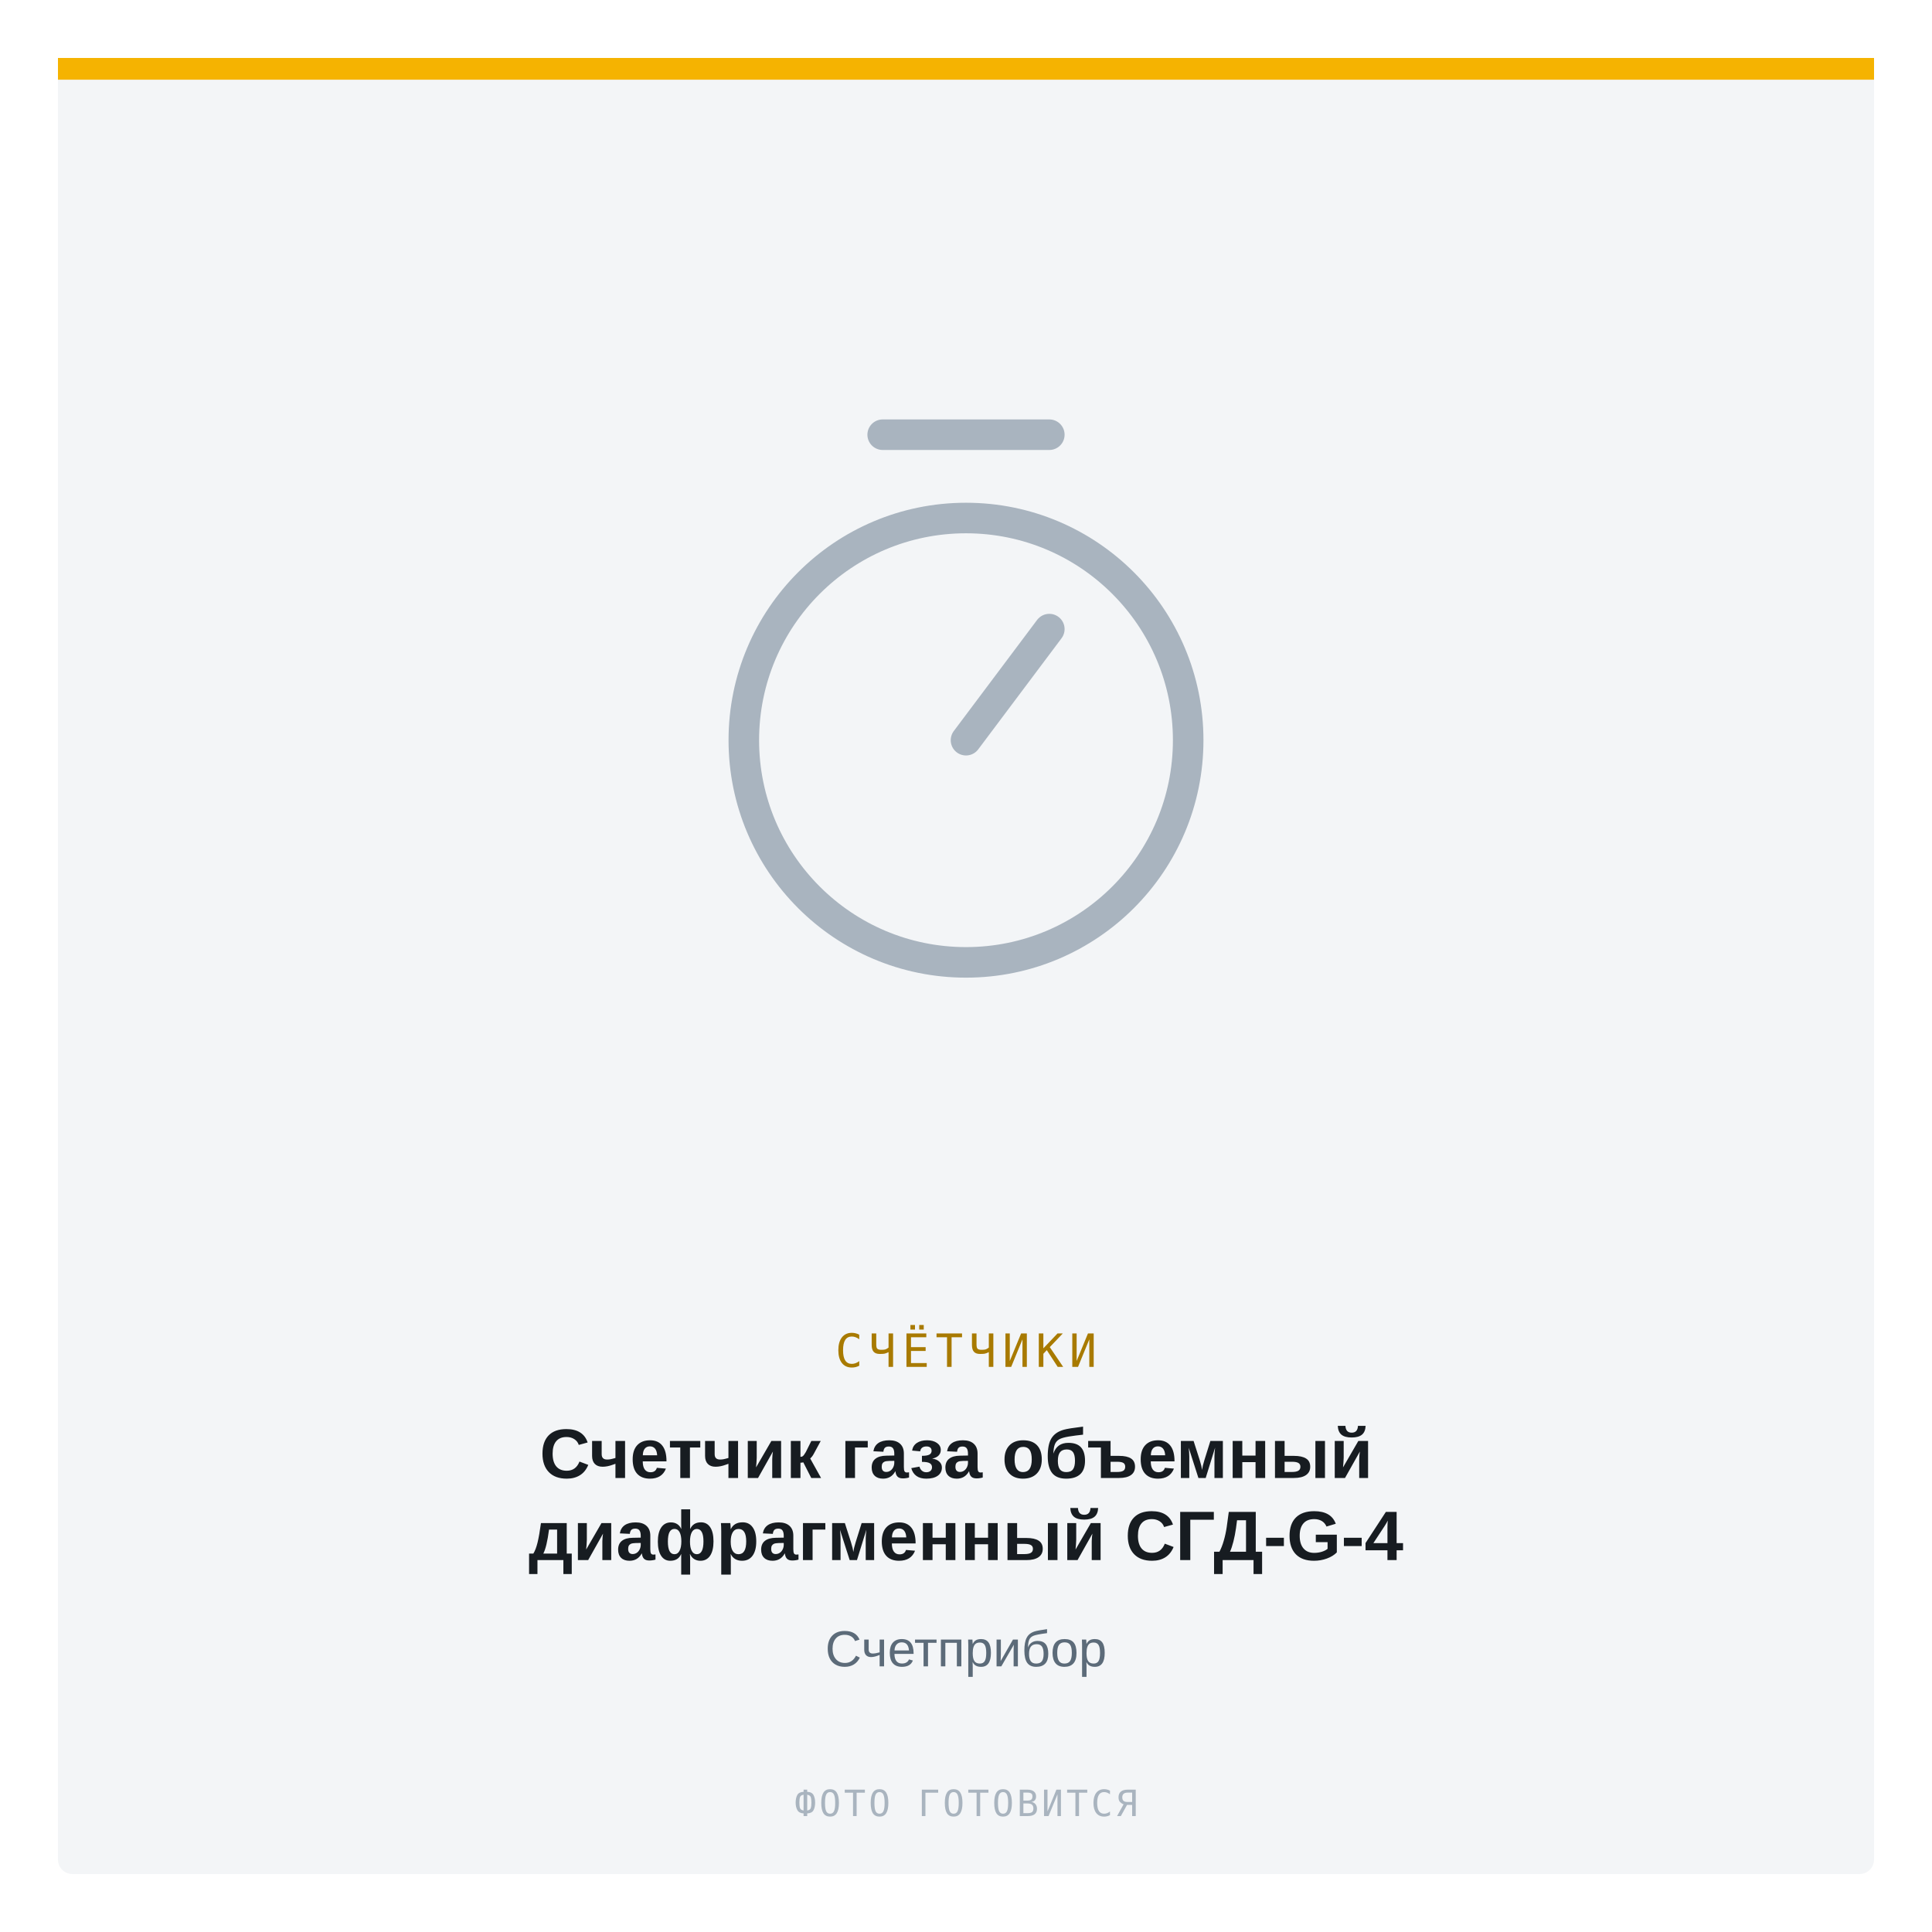
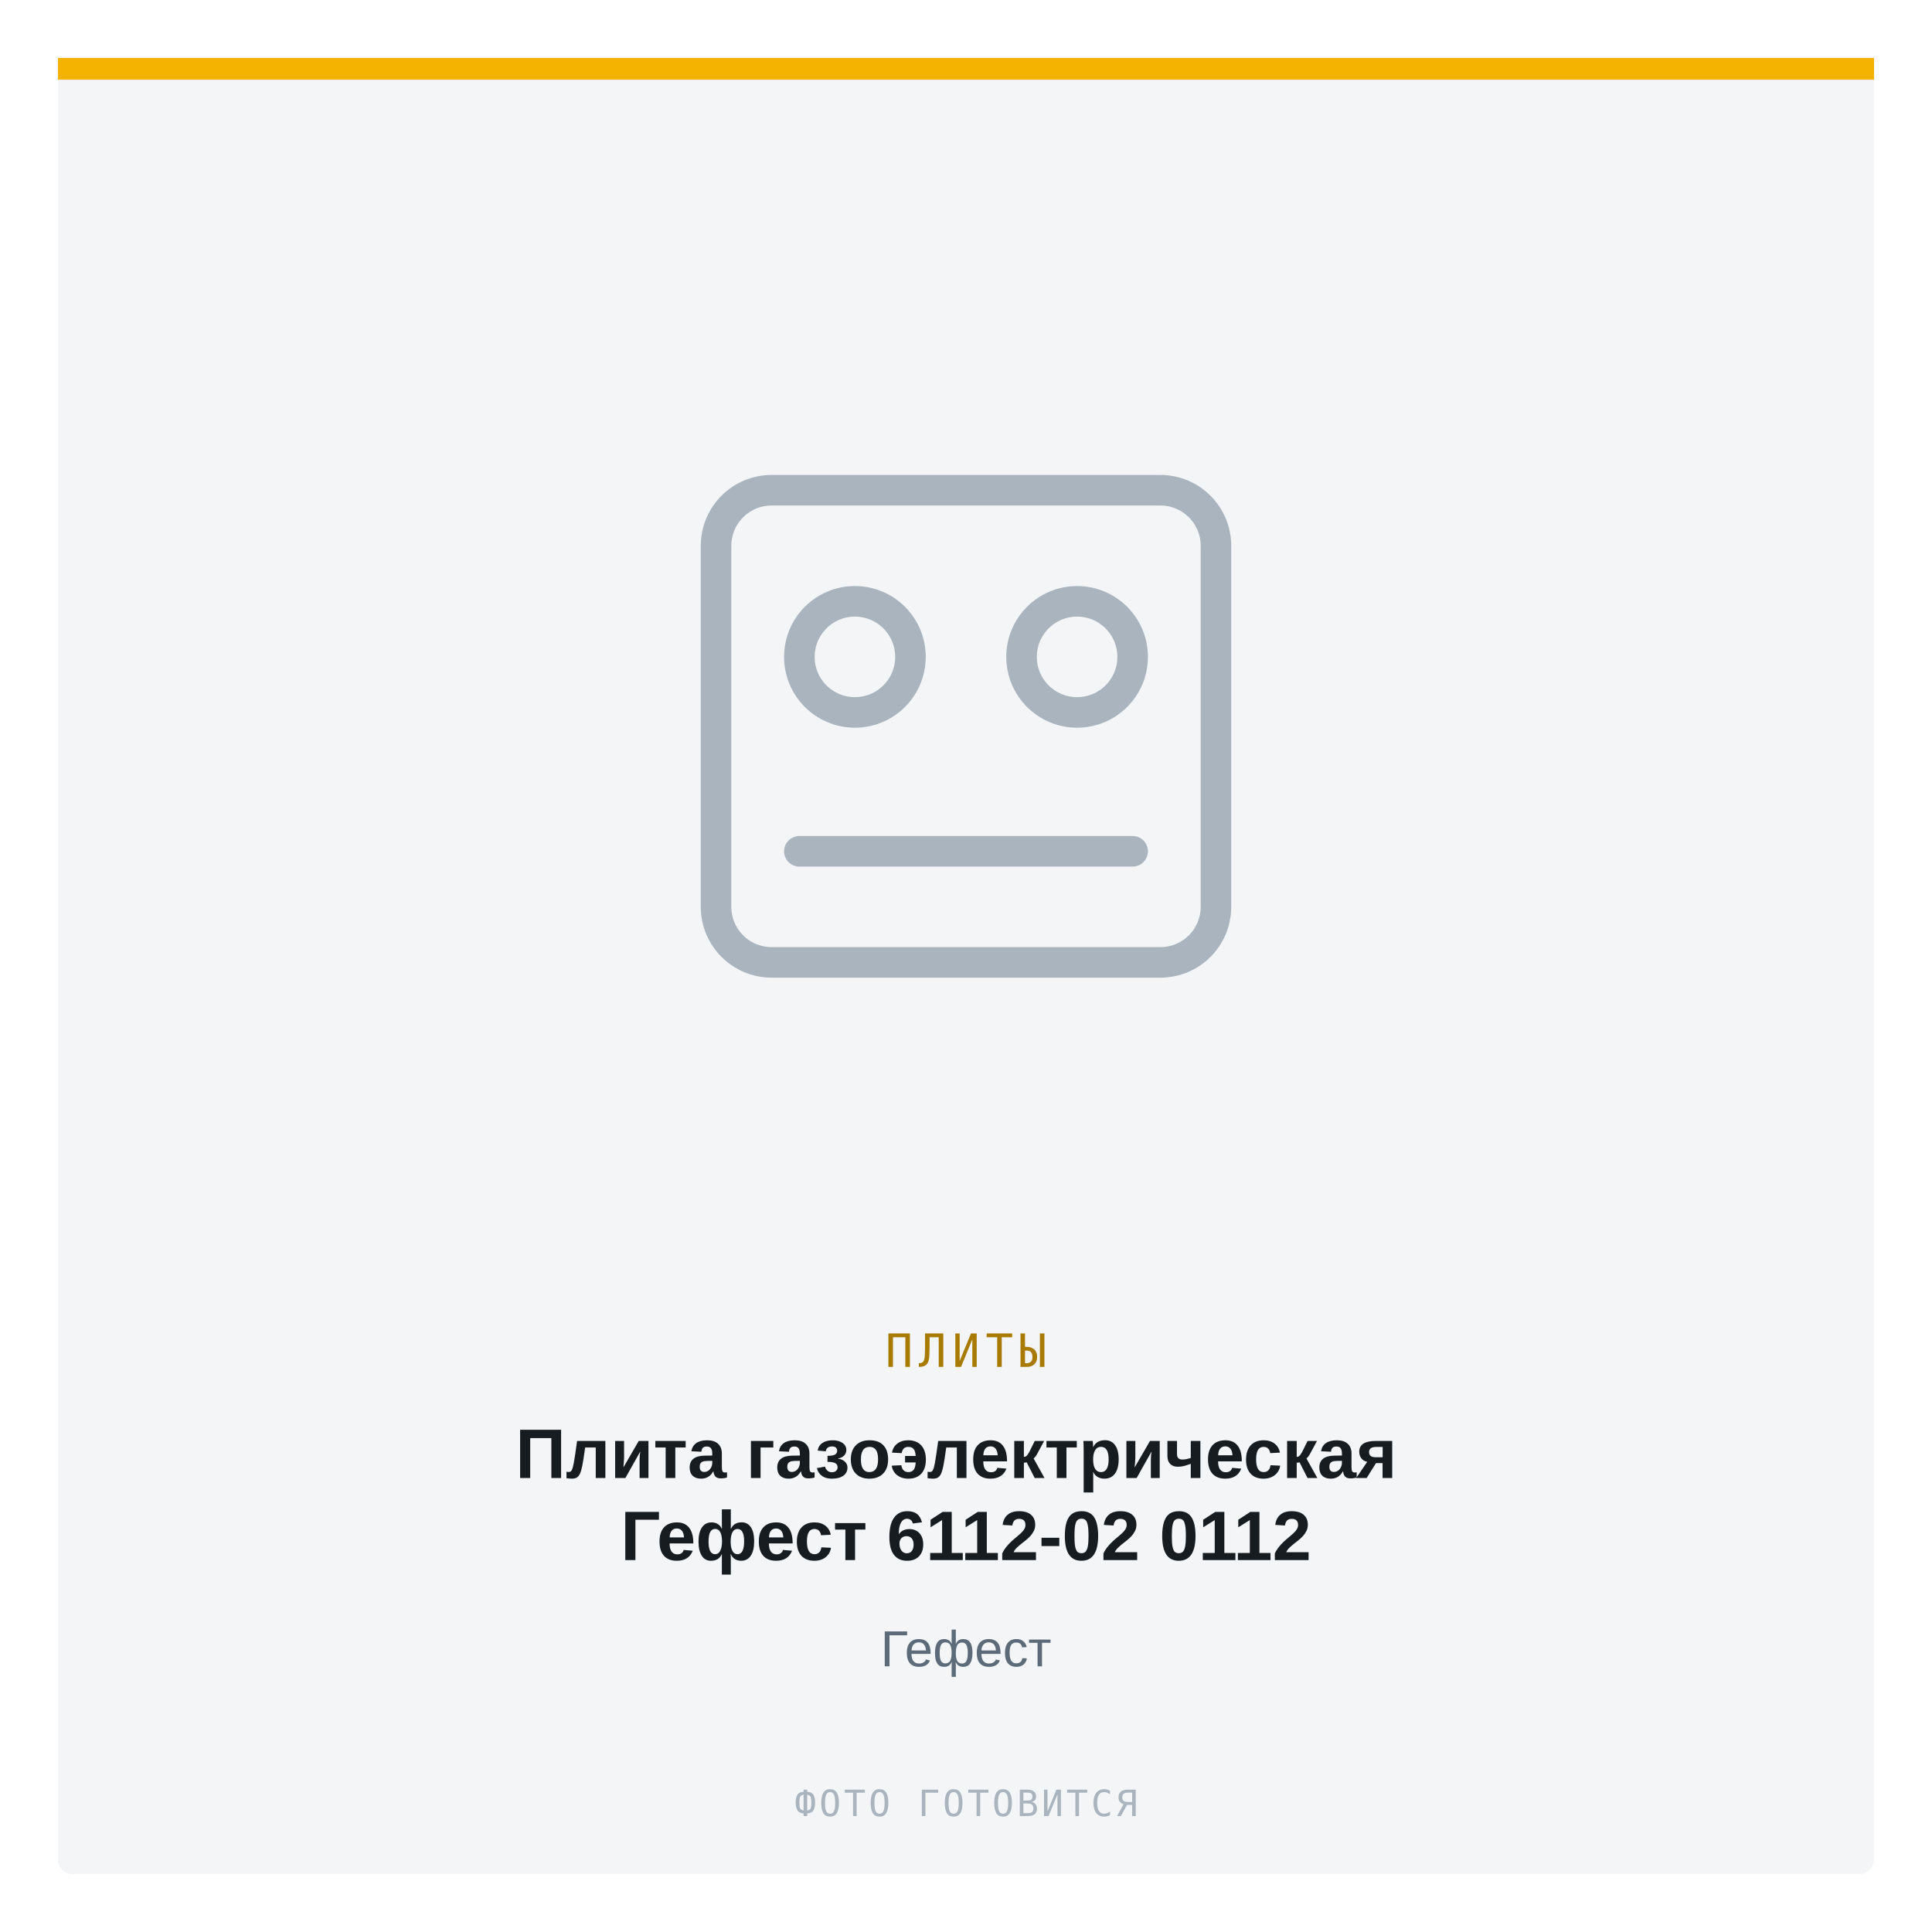
- <svg xmlns="http://www.w3.org/2000/svg" viewBox="0 0 800 800" width="800" height="800" role="img" aria-label="Счетчик газа объемный диафрагменный СГД-G-4">
+ <svg xmlns="http://www.w3.org/2000/svg" viewBox="0 0 800 800" width="800" height="800" role="img" aria-label="Плита газоэлектрическая Гефест 6112-02 0112">
  <rect width="800" height="800" fill="#FFFFFF" />
  <rect x="24" y="24" width="752" height="752" rx="6" fill="#F3F5F7" />
  <rect x="24" y="24" width="752" height="9" rx="0" fill="#F5B301" />
  <g transform="translate(400 295) scale(11.5) translate(-12 -12)" fill="none" stroke="#A9B4BF" stroke-width="1.1" stroke-linecap="round" stroke-linejoin="round">
-     <circle cx="12" cy="13" r="8" />
-     <line x1="12" y1="13" x2="15" y2="9" />
-     <line x1="9" y1="2" x2="15" y2="2" />
+     <rect x="3" y="4" width="18" height="17" rx="2" />
+     <circle cx="8" cy="10" r="2" />
+     <circle cx="16" cy="10" r="2" />
+     <line x1="6" y1="17" x2="18" y2="17" />
  </g>
-   <text x="400" y="566" text-anchor="middle" font-family="'IBM Plex Mono', monospace" font-size="19" letter-spacing="2.4" fill="#A87A00">СЧЁТЧИКИ</text>
+   <text x="400" y="566" text-anchor="middle" font-family="'IBM Plex Mono', monospace" font-size="19" letter-spacing="2.4" fill="#A87A00">ПЛИТЫ</text>
  <text x="400" y="612" text-anchor="middle" font-family="'IBM Plex Sans', Arial, sans-serif" font-size="29" font-weight="700" fill="#171C21">
-     <tspan x="400" dy="0">Счетчик газа объемный</tspan>
-     <tspan x="400" dy="34">диафрагменный СГД-G-4</tspan>
+     <tspan x="400" dy="0">Плита газоэлектрическая</tspan>
+     <tspan x="400" dy="34">Гефест 6112-02 0112</tspan>
  </text>
-   <text x="400" y="690" text-anchor="middle" font-family="'IBM Plex Sans', Arial, sans-serif" font-size="21" fill="#5C6B79">Счетприбор</text>
+   <text x="400" y="690" text-anchor="middle" font-family="'IBM Plex Sans', Arial, sans-serif" font-size="21" fill="#5C6B79">Гефест</text>
  <text x="400" y="752" text-anchor="middle" font-family="'IBM Plex Mono', monospace" font-size="15" letter-spacing="1.2" fill="#A9B4BF">ФОТО ГОТОВИТСЯ</text>
</svg>
